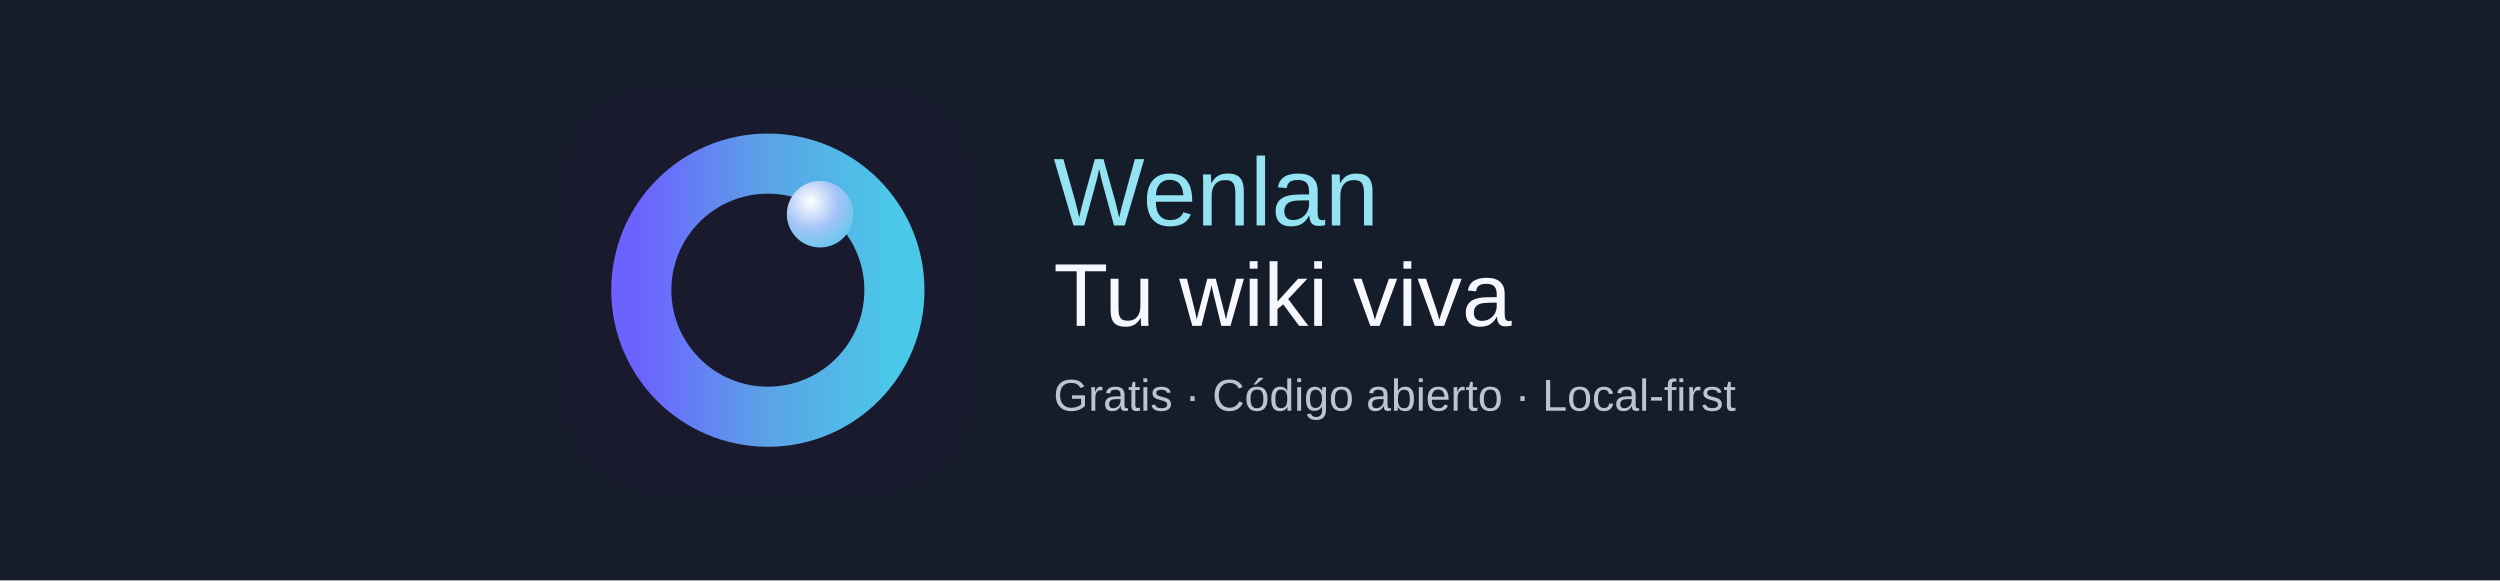
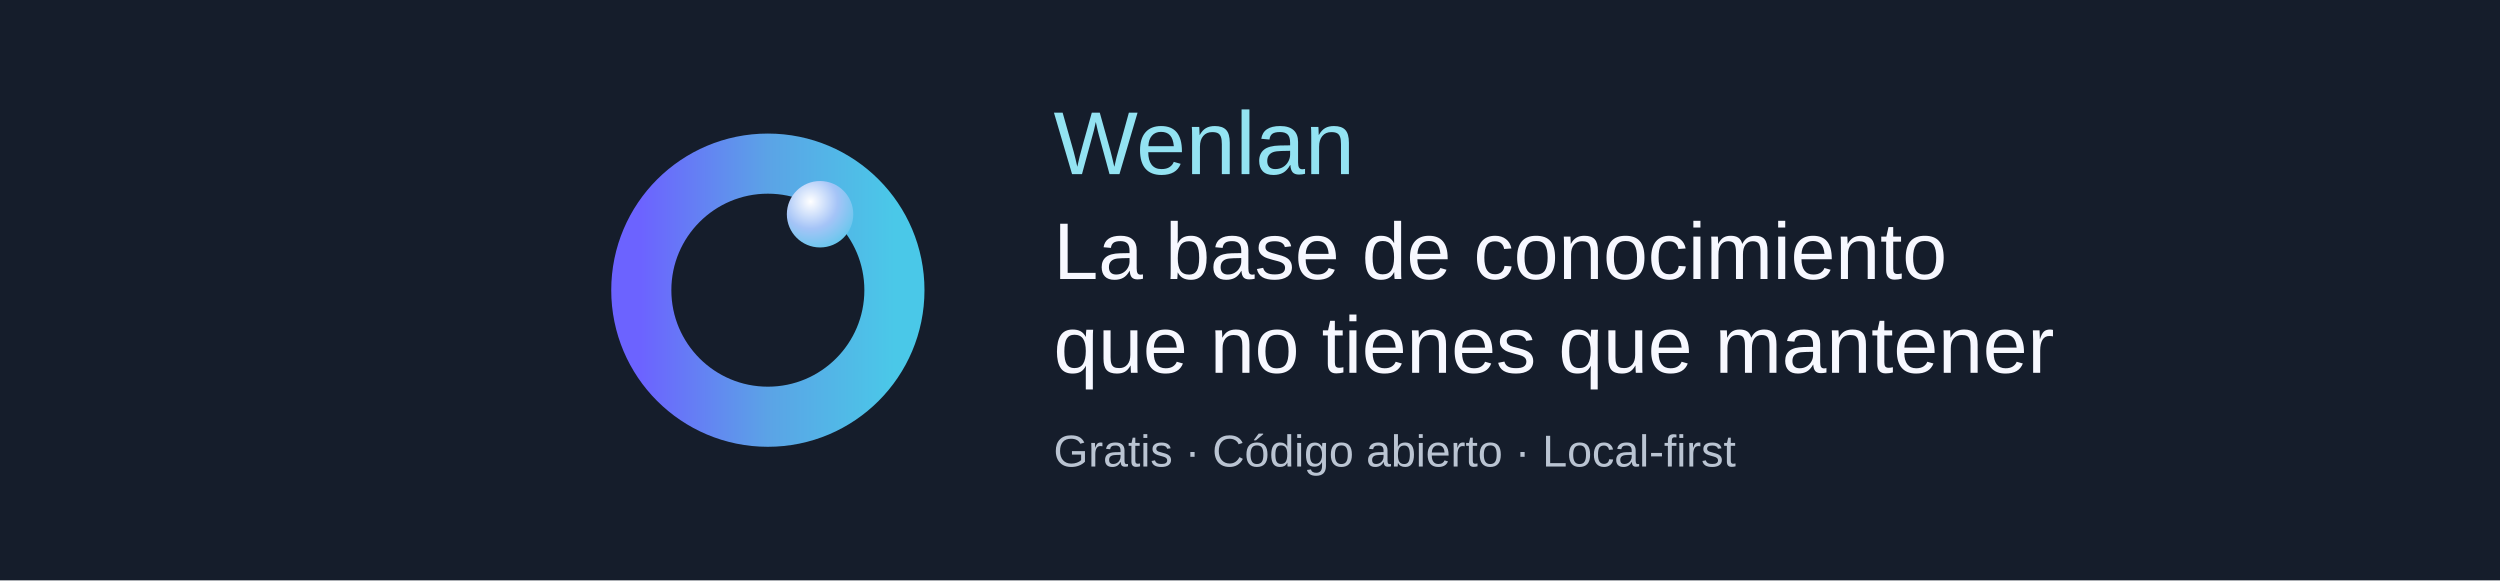
<svg xmlns="http://www.w3.org/2000/svg" width="1120" height="260" viewBox="0 0 1120 260" fill="none" role="img" aria-labelledby="title desc">
  <rect width="1120" height="260" fill="#151D2B" />
  <g transform="translate(172 -45)">
    <g transform="translate(81.28 84.28) scale(0.354375)">
-       <rect width="512" height="512" rx="112" fill="#1A1A2E" />
      <circle cx="256" cy="256" r="160" fill="none" stroke="url(#banner-es-ES-desktop-ring)" stroke-width="76" />
      <circle cx="322" cy="160" r="42" fill="url(#banner-es-ES-desktop-orb)" />
    </g>
-     <text x="300" y="146" fill="#93E3F2" font-size="43.2" font-weight="500" text-anchor="start">
+     <text x="300" y="123" fill="#93E3F2" font-size="40" font-weight="500" text-anchor="start">
      <tspan font-family="-apple-system, BlinkMacSystemFont, &quot;SF Pro Display&quot;, &quot;Helvetica Neue&quot;, Arial, sans-serif">Wenlan</tspan>
    </text>
-     <text x="300" y="191" fill="#F7F8FF" font-family="-apple-system, BlinkMacSystemFont, &quot;SF Pro Display&quot;, &quot;Helvetica Neue&quot;, Arial, sans-serif" font-size="40" font-weight="500" text-anchor="start">Tu wiki viva</text>
-     <text x="300" y="229" fill="#BAC4D2" font-family="-apple-system, BlinkMacSystemFont, &quot;SF Pro Display&quot;, &quot;Helvetica Neue&quot;, Arial, sans-serif" font-size="20" font-weight="400" text-anchor="start">Gratis · Código abierto · Local-first</text>
+     <text x="300" y="170" fill="#F7F8FF" font-family="-apple-system, BlinkMacSystemFont, &quot;SF Pro Display&quot;, &quot;Helvetica Neue&quot;, Arial, sans-serif" font-size="36" font-weight="500" text-anchor="start">La base de conocimiento</text>
+     <text x="300" y="212" fill="#F7F8FF" font-family="-apple-system, BlinkMacSystemFont, &quot;SF Pro Display&quot;, &quot;Helvetica Neue&quot;, Arial, sans-serif" font-size="36" font-weight="500" text-anchor="start">que no tienes que mantener</text>
+     <text x="300" y="254" fill="#BAC4D2" font-family="-apple-system, BlinkMacSystemFont, &quot;SF Pro Display&quot;, &quot;Helvetica Neue&quot;, Arial, sans-serif" font-size="20" font-weight="400" text-anchor="start">Gratis · Código abierto · Local-first</text>
  </g>
  <defs>
    <linearGradient id="banner-es-ES-desktop-ring" x1="96" y1="256" x2="416" y2="256" gradientUnits="userSpaceOnUse">
      <stop stop-color="#6C63FF" />
      <stop offset="0.5" stop-color="#5BA3E6" />
      <stop offset="1" stop-color="#4AC8E8" />
    </linearGradient>
    <radialGradient id="banner-es-ES-desktop-orb" cx="0" cy="0" r="1" gradientUnits="userSpaceOnUse" gradientTransform="translate(310 144) rotate(52.125) scale(76.0263)">
      <stop stop-color="#FFFFFF" />
      <stop offset="0.45" stop-color="#A5C4F7" />
      <stop offset="1" stop-color="#4AC8E8" />
    </radialGradient>
  </defs>
</svg>
